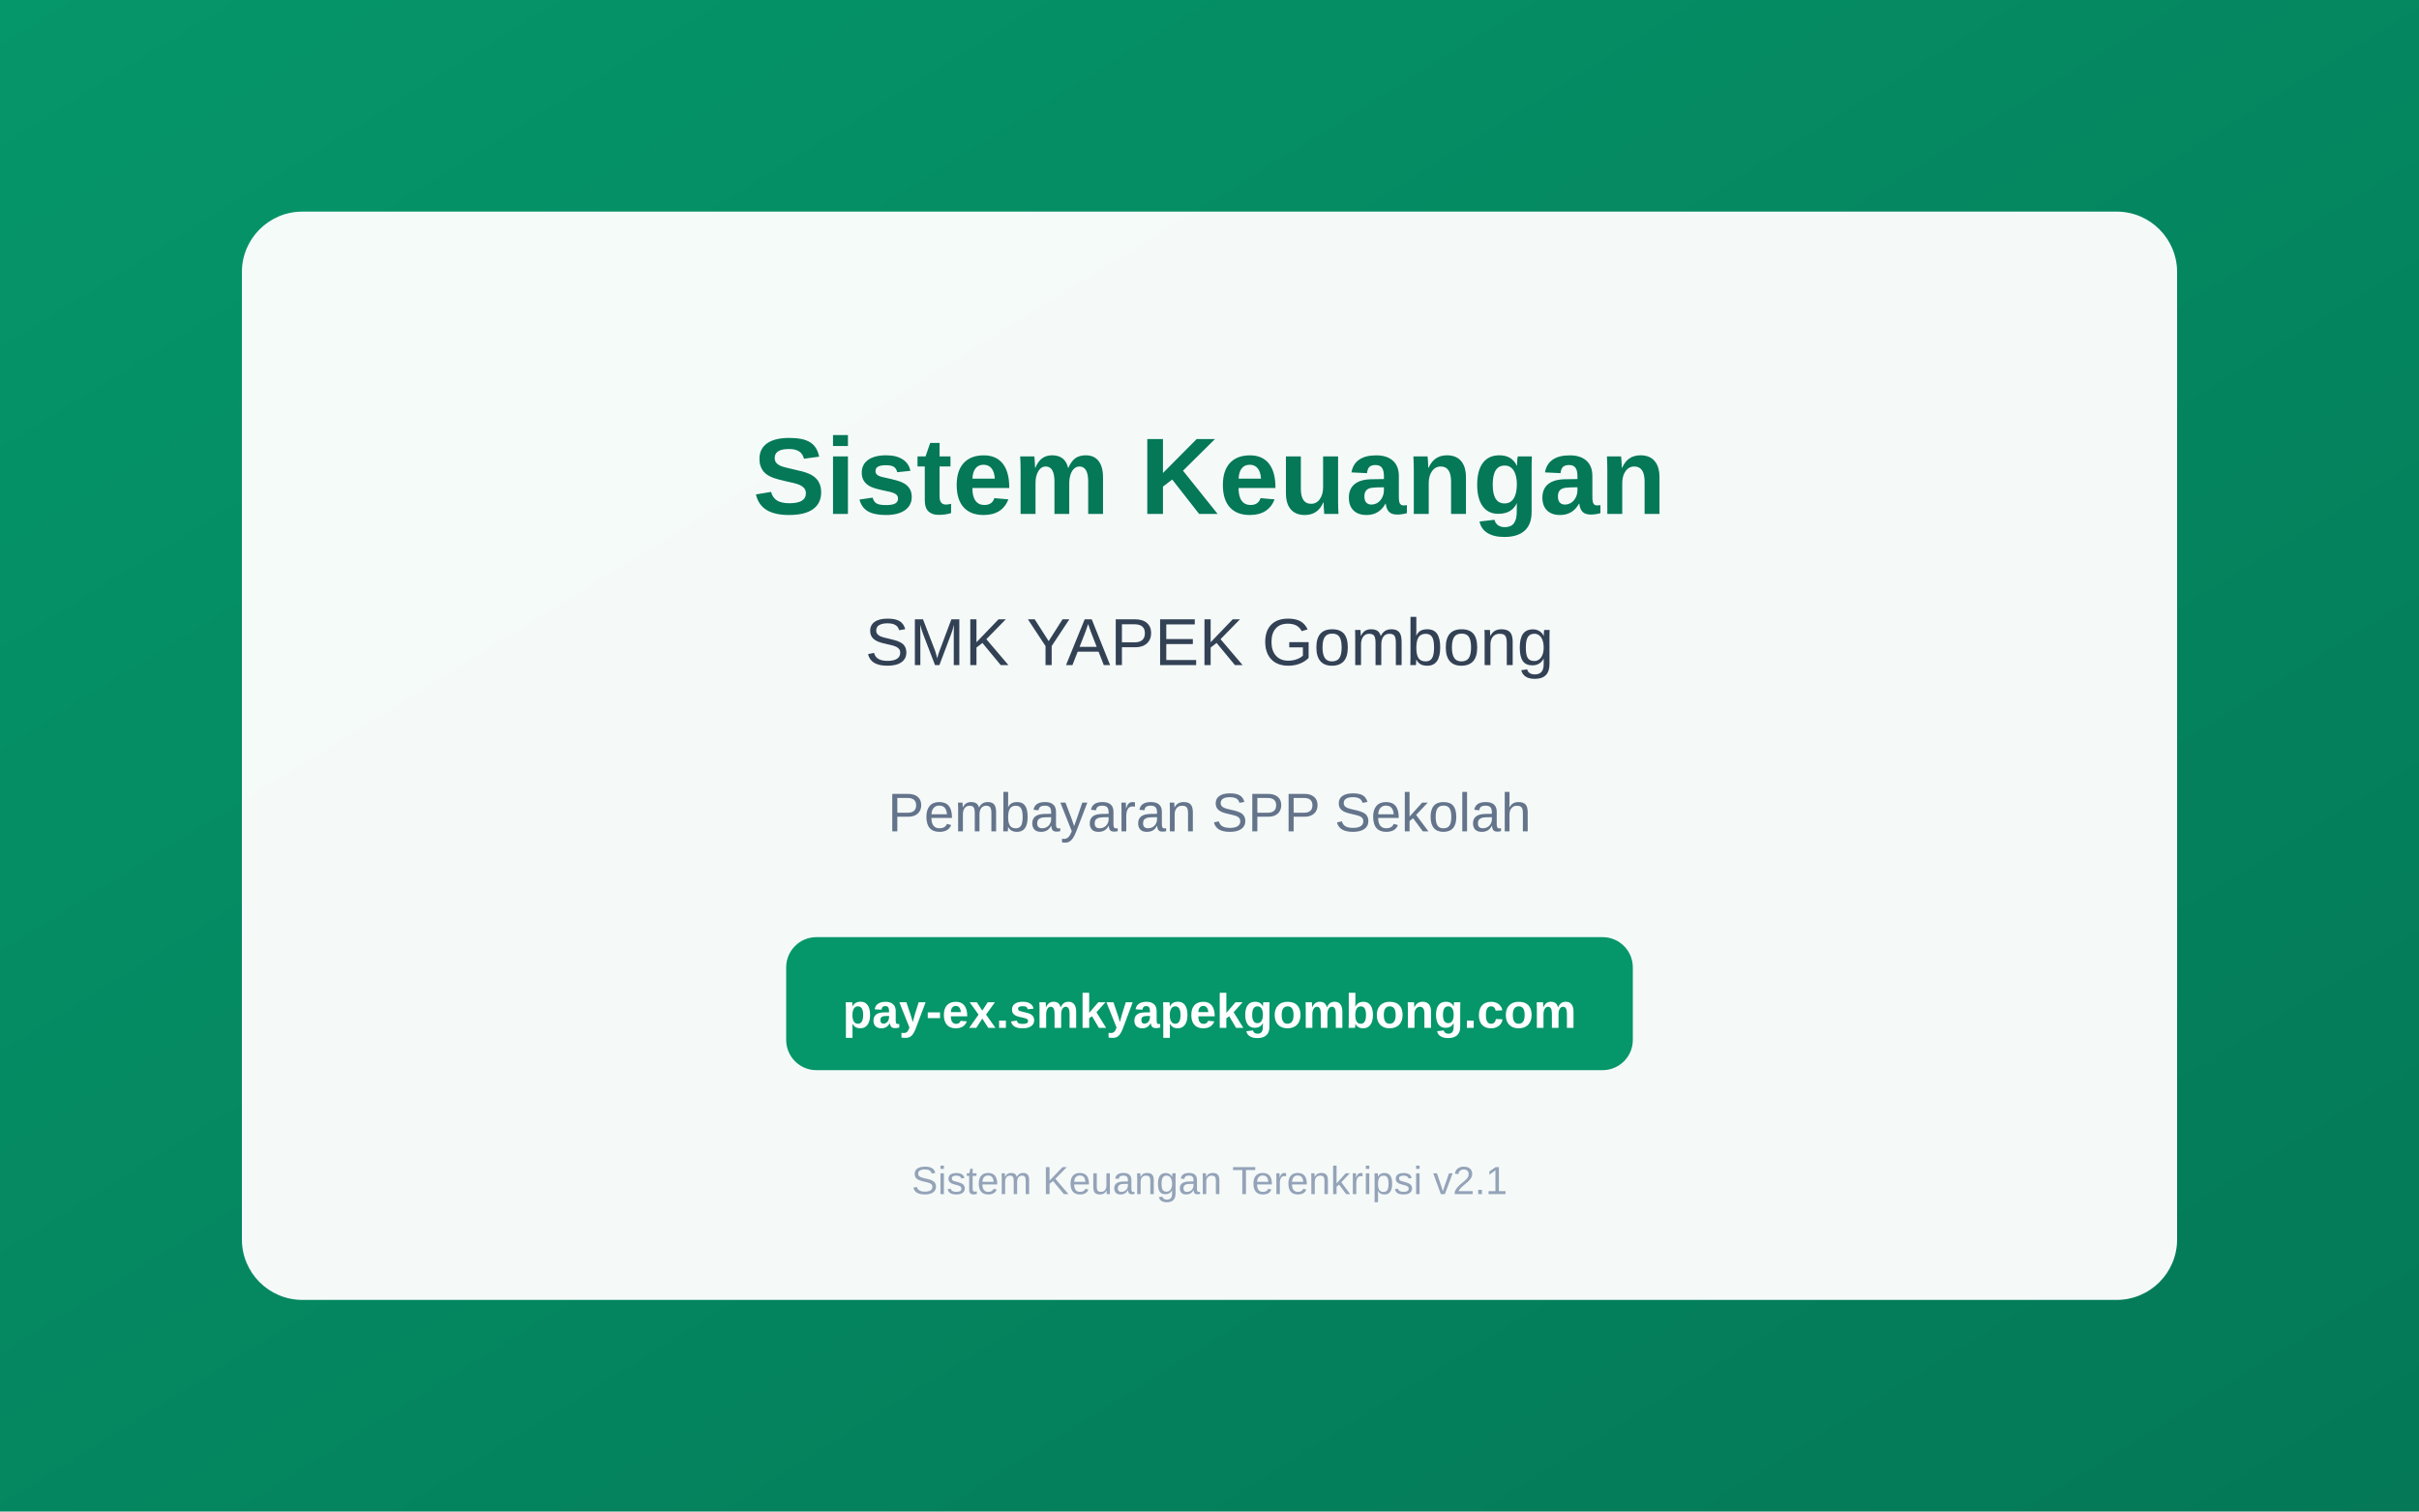
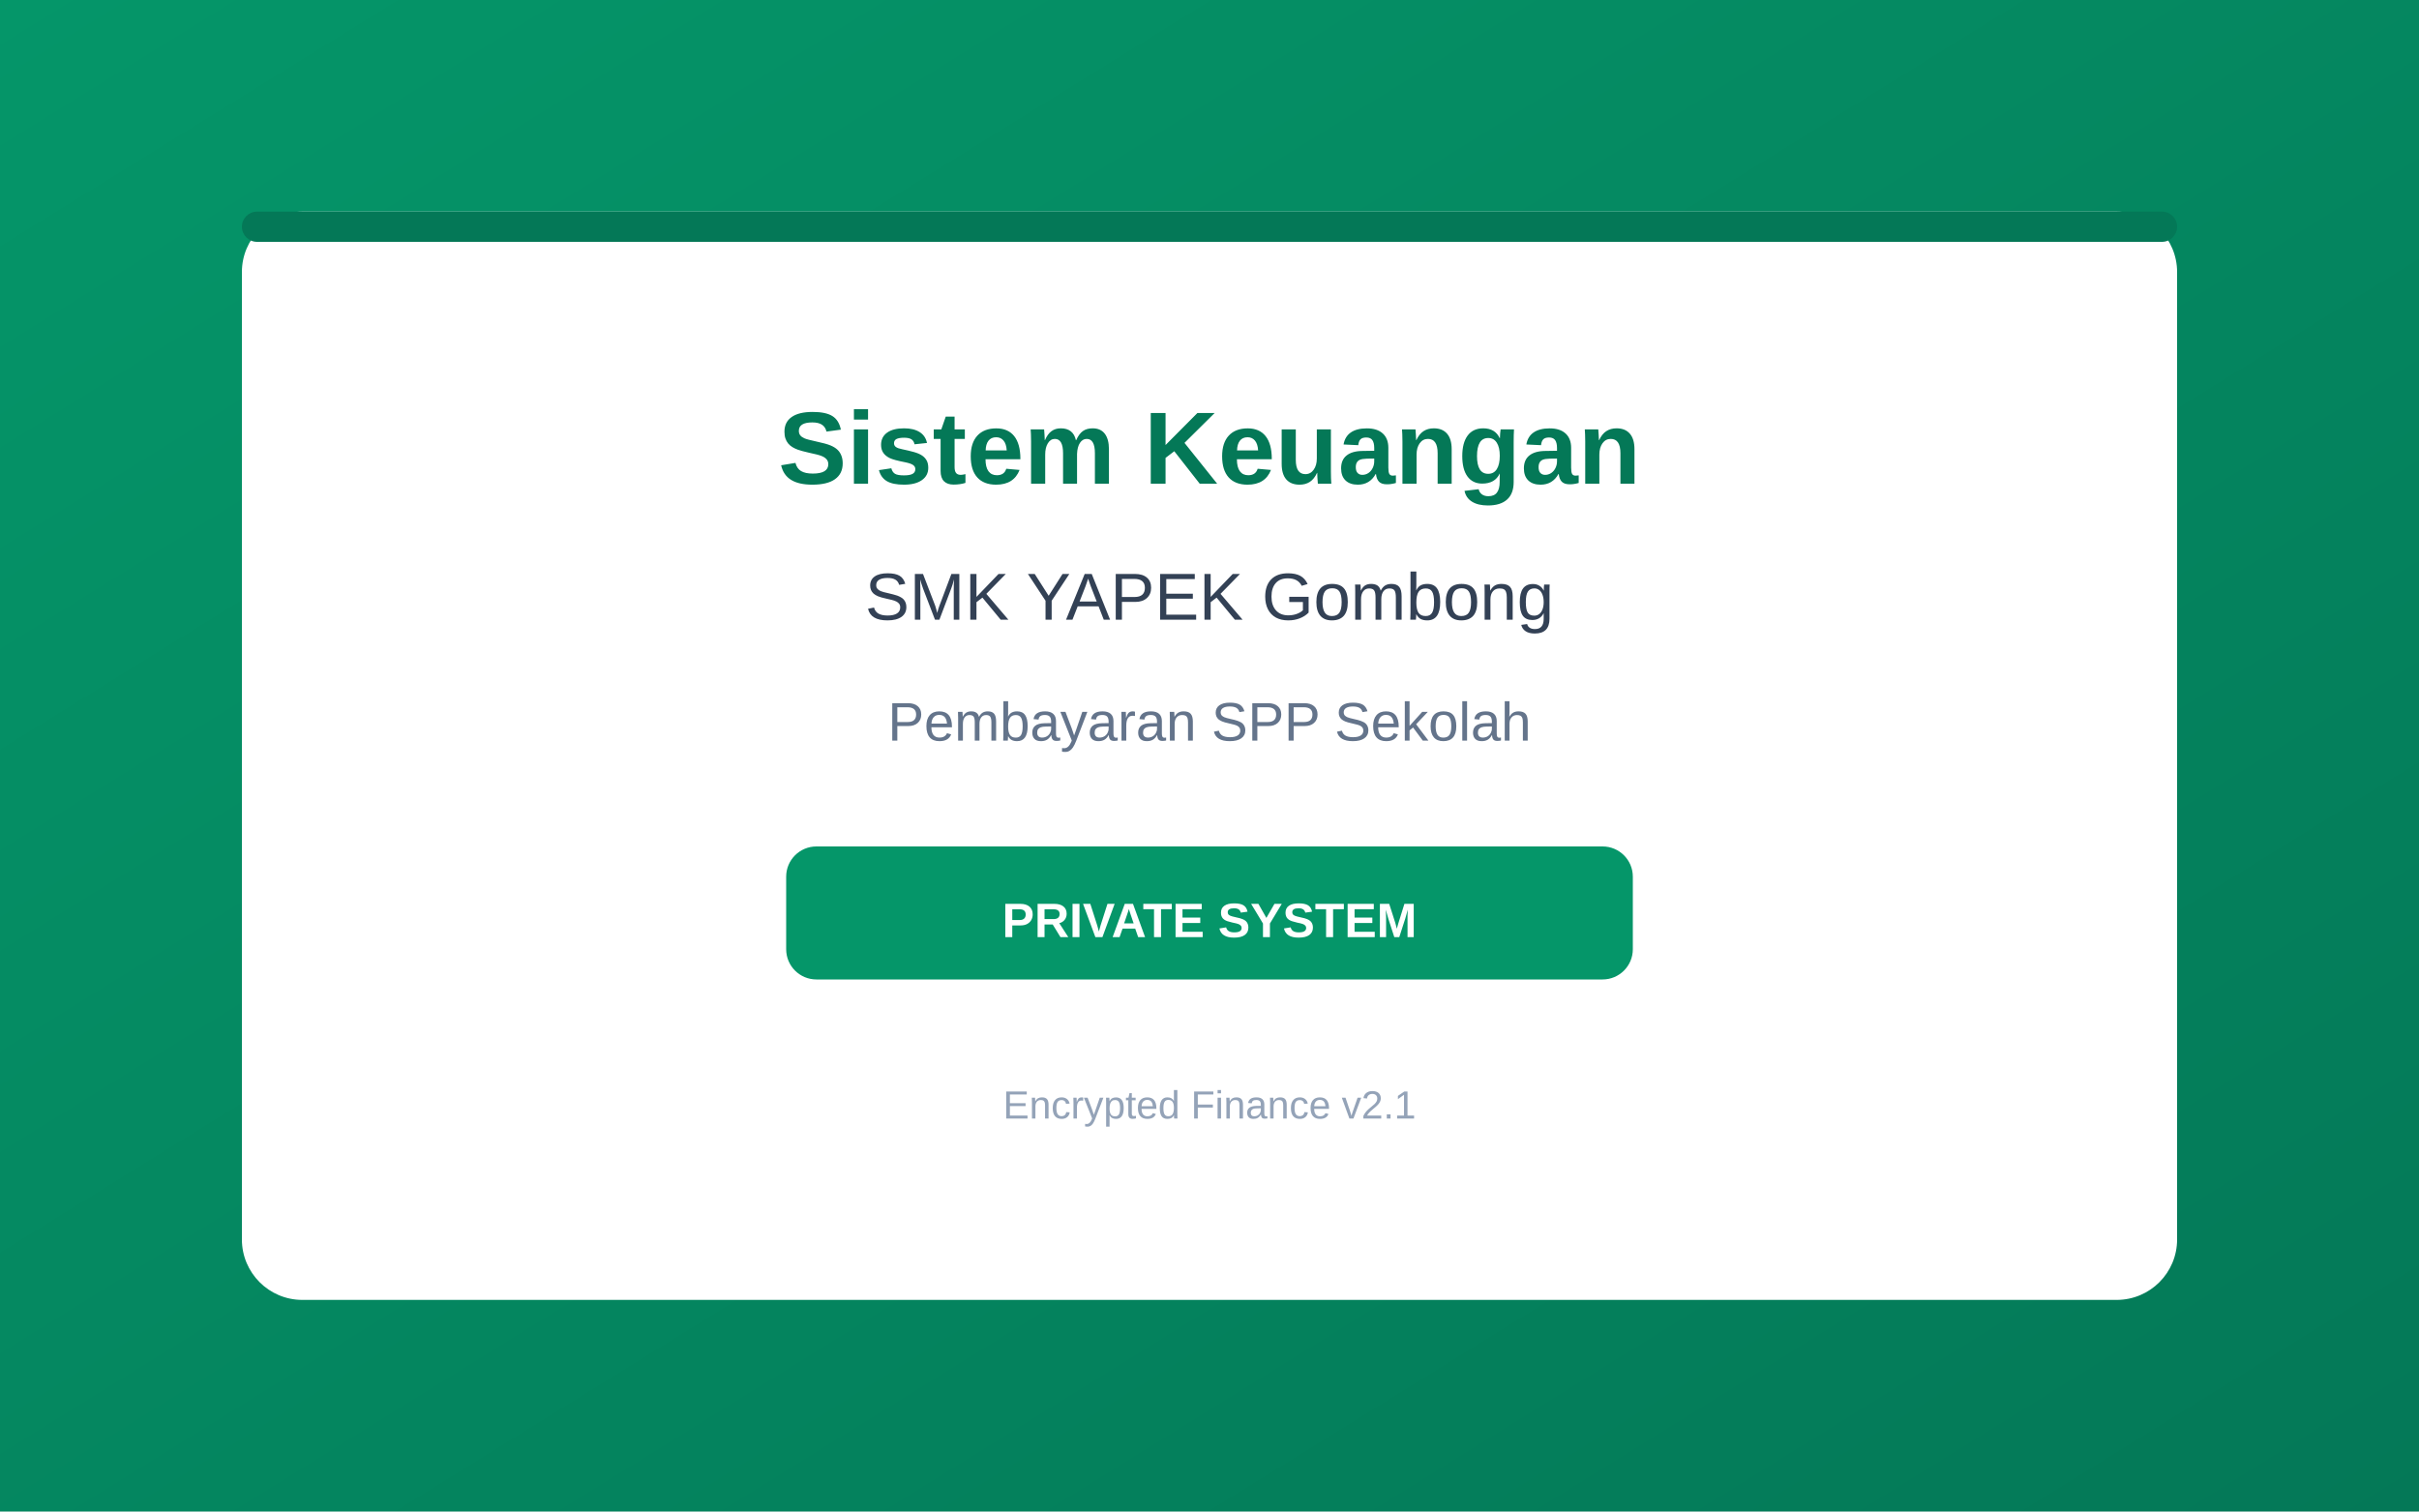
<svg xmlns="http://www.w3.org/2000/svg" width="800" height="500" viewBox="0 0 800 500">
  <defs>
    <linearGradient id="bg" x1="0%" y1="0%" x2="100%" y2="100%">
-       <stop offset="0%" style="stop-color:#059669" />
-       <stop offset="100%" style="stop-color:#047857" />
+       <stop offset="0%" stop-color="#059669" />
+       <stop offset="100%" stop-color="#047857" />
    </linearGradient>
  </defs>
  <rect width="800" height="500" fill="url(#bg)" />
-   <rect x="80" y="70" width="640" height="360" rx="20" fill="#fff" opacity="0.96" />
-   <text x="400" y="170" text-anchor="middle" font-family="Arial,sans-serif" font-size="36" font-weight="700" fill="#047857">Sistem Keuangan</text>
-   <text x="400" y="220" text-anchor="middle" font-family="Arial,sans-serif" font-size="22" fill="#334155">SMK YAPEK Gombong</text>
-   <text x="400" y="275" text-anchor="middle" font-family="Arial,sans-serif" font-size="18" fill="#64748b">Pembayaran SPP Sekolah</text>
-   <rect x="260" y="310" width="280" height="44" rx="10" fill="#059669" />
-   <text x="400" y="340" text-anchor="middle" font-family="Arial,sans-serif" font-size="16" font-weight="600" fill="#fff">pay-ex.smkyapekgombong.com</text>
-   <text x="400" y="395" text-anchor="middle" font-family="Arial,sans-serif" font-size="13" fill="#94a3b8">Sistem Keuangan Terenkripsi v2.1</text>
+   <rect x="80" y="70" width="640" height="360" rx="20" fill="#ffffff" />
+   <rect x="80" y="70" width="640" height="10" rx="5" fill="#047857" />
+   <text x="400" y="160" text-anchor="middle" font-family="Segoe UI, Arial, sans-serif" font-size="34" font-weight="700" fill="#047857">Sistem Keuangan</text>
+   <text x="400" y="205" text-anchor="middle" font-family="Segoe UI, Arial, sans-serif" font-size="22" fill="#334155">SMK YAPEK Gombong</text>
+   <text x="400" y="245" text-anchor="middle" font-family="Segoe UI, Arial, sans-serif" font-size="18" fill="#64748b">Pembayaran SPP Sekolah</text>
+   <rect x="260" y="280" width="280" height="44" rx="10" fill="#059669" />
+   <text x="400" y="310" text-anchor="middle" font-family="Segoe UI, Arial, sans-serif" font-size="16" font-weight="600" fill="#ffffff">PRIVATE SYSTEM</text>
+   <text x="400" y="370" text-anchor="middle" font-family="Segoe UI, Arial, sans-serif" font-size="13" fill="#94a3b8">Encrypted Finance v2.1</text>
</svg>
